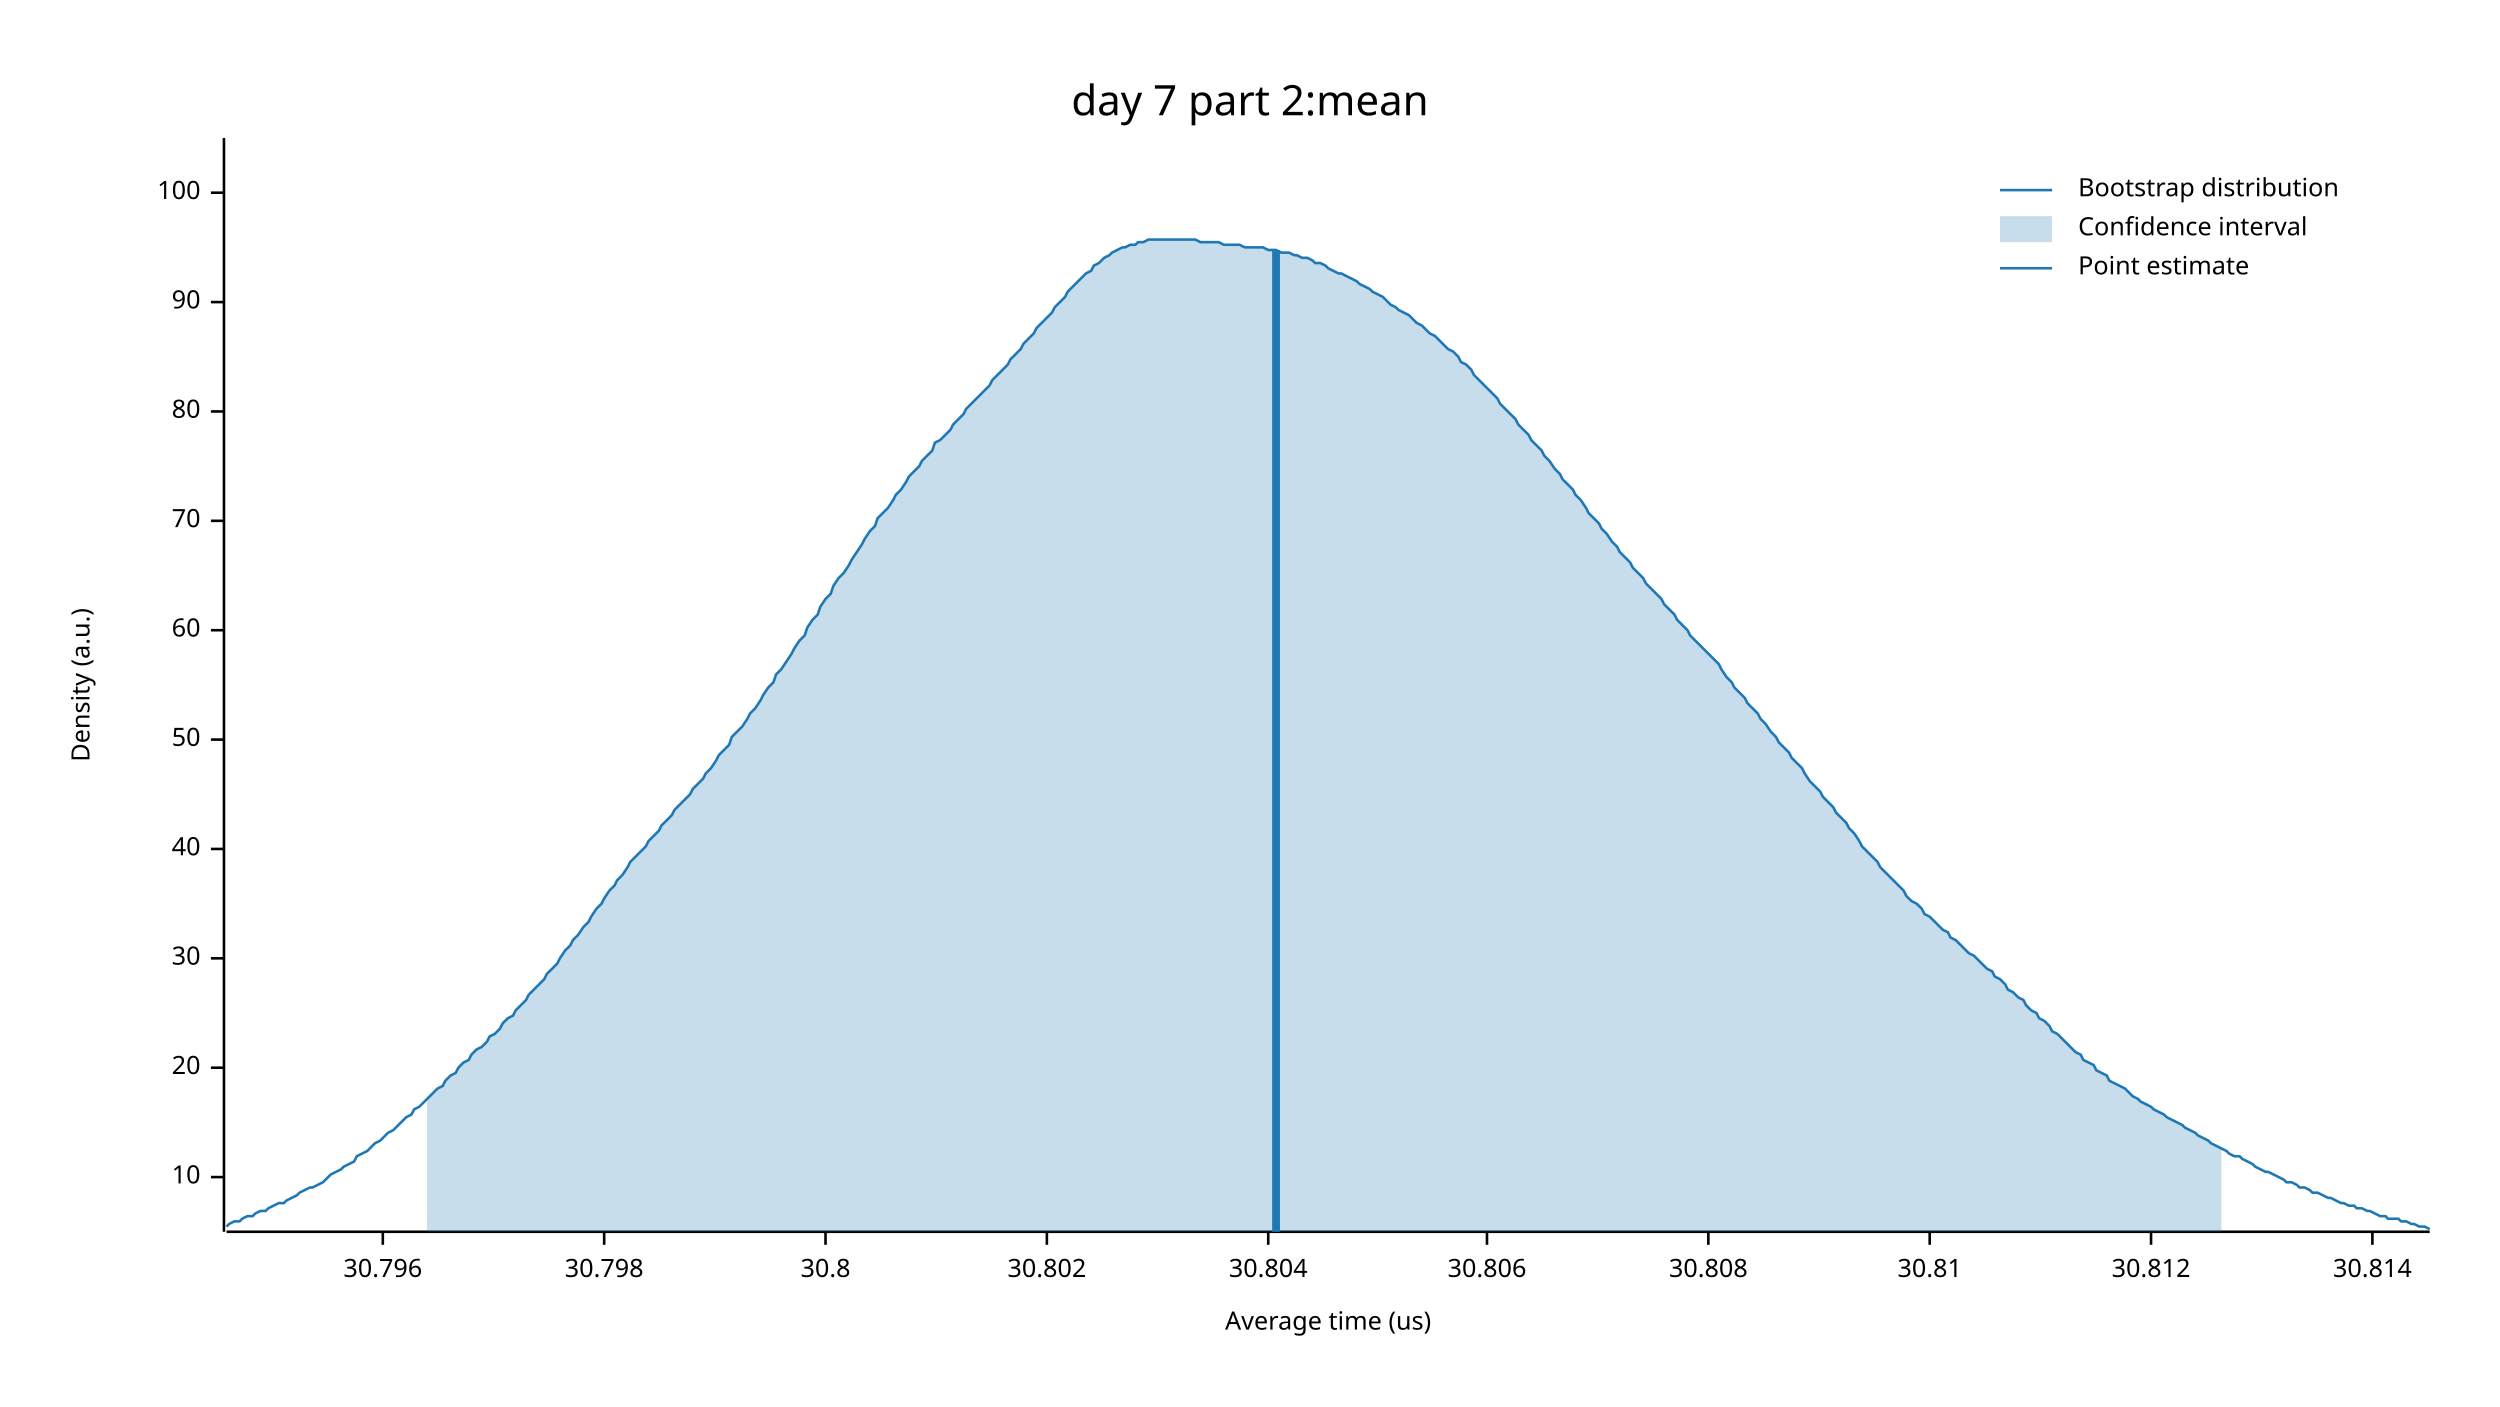
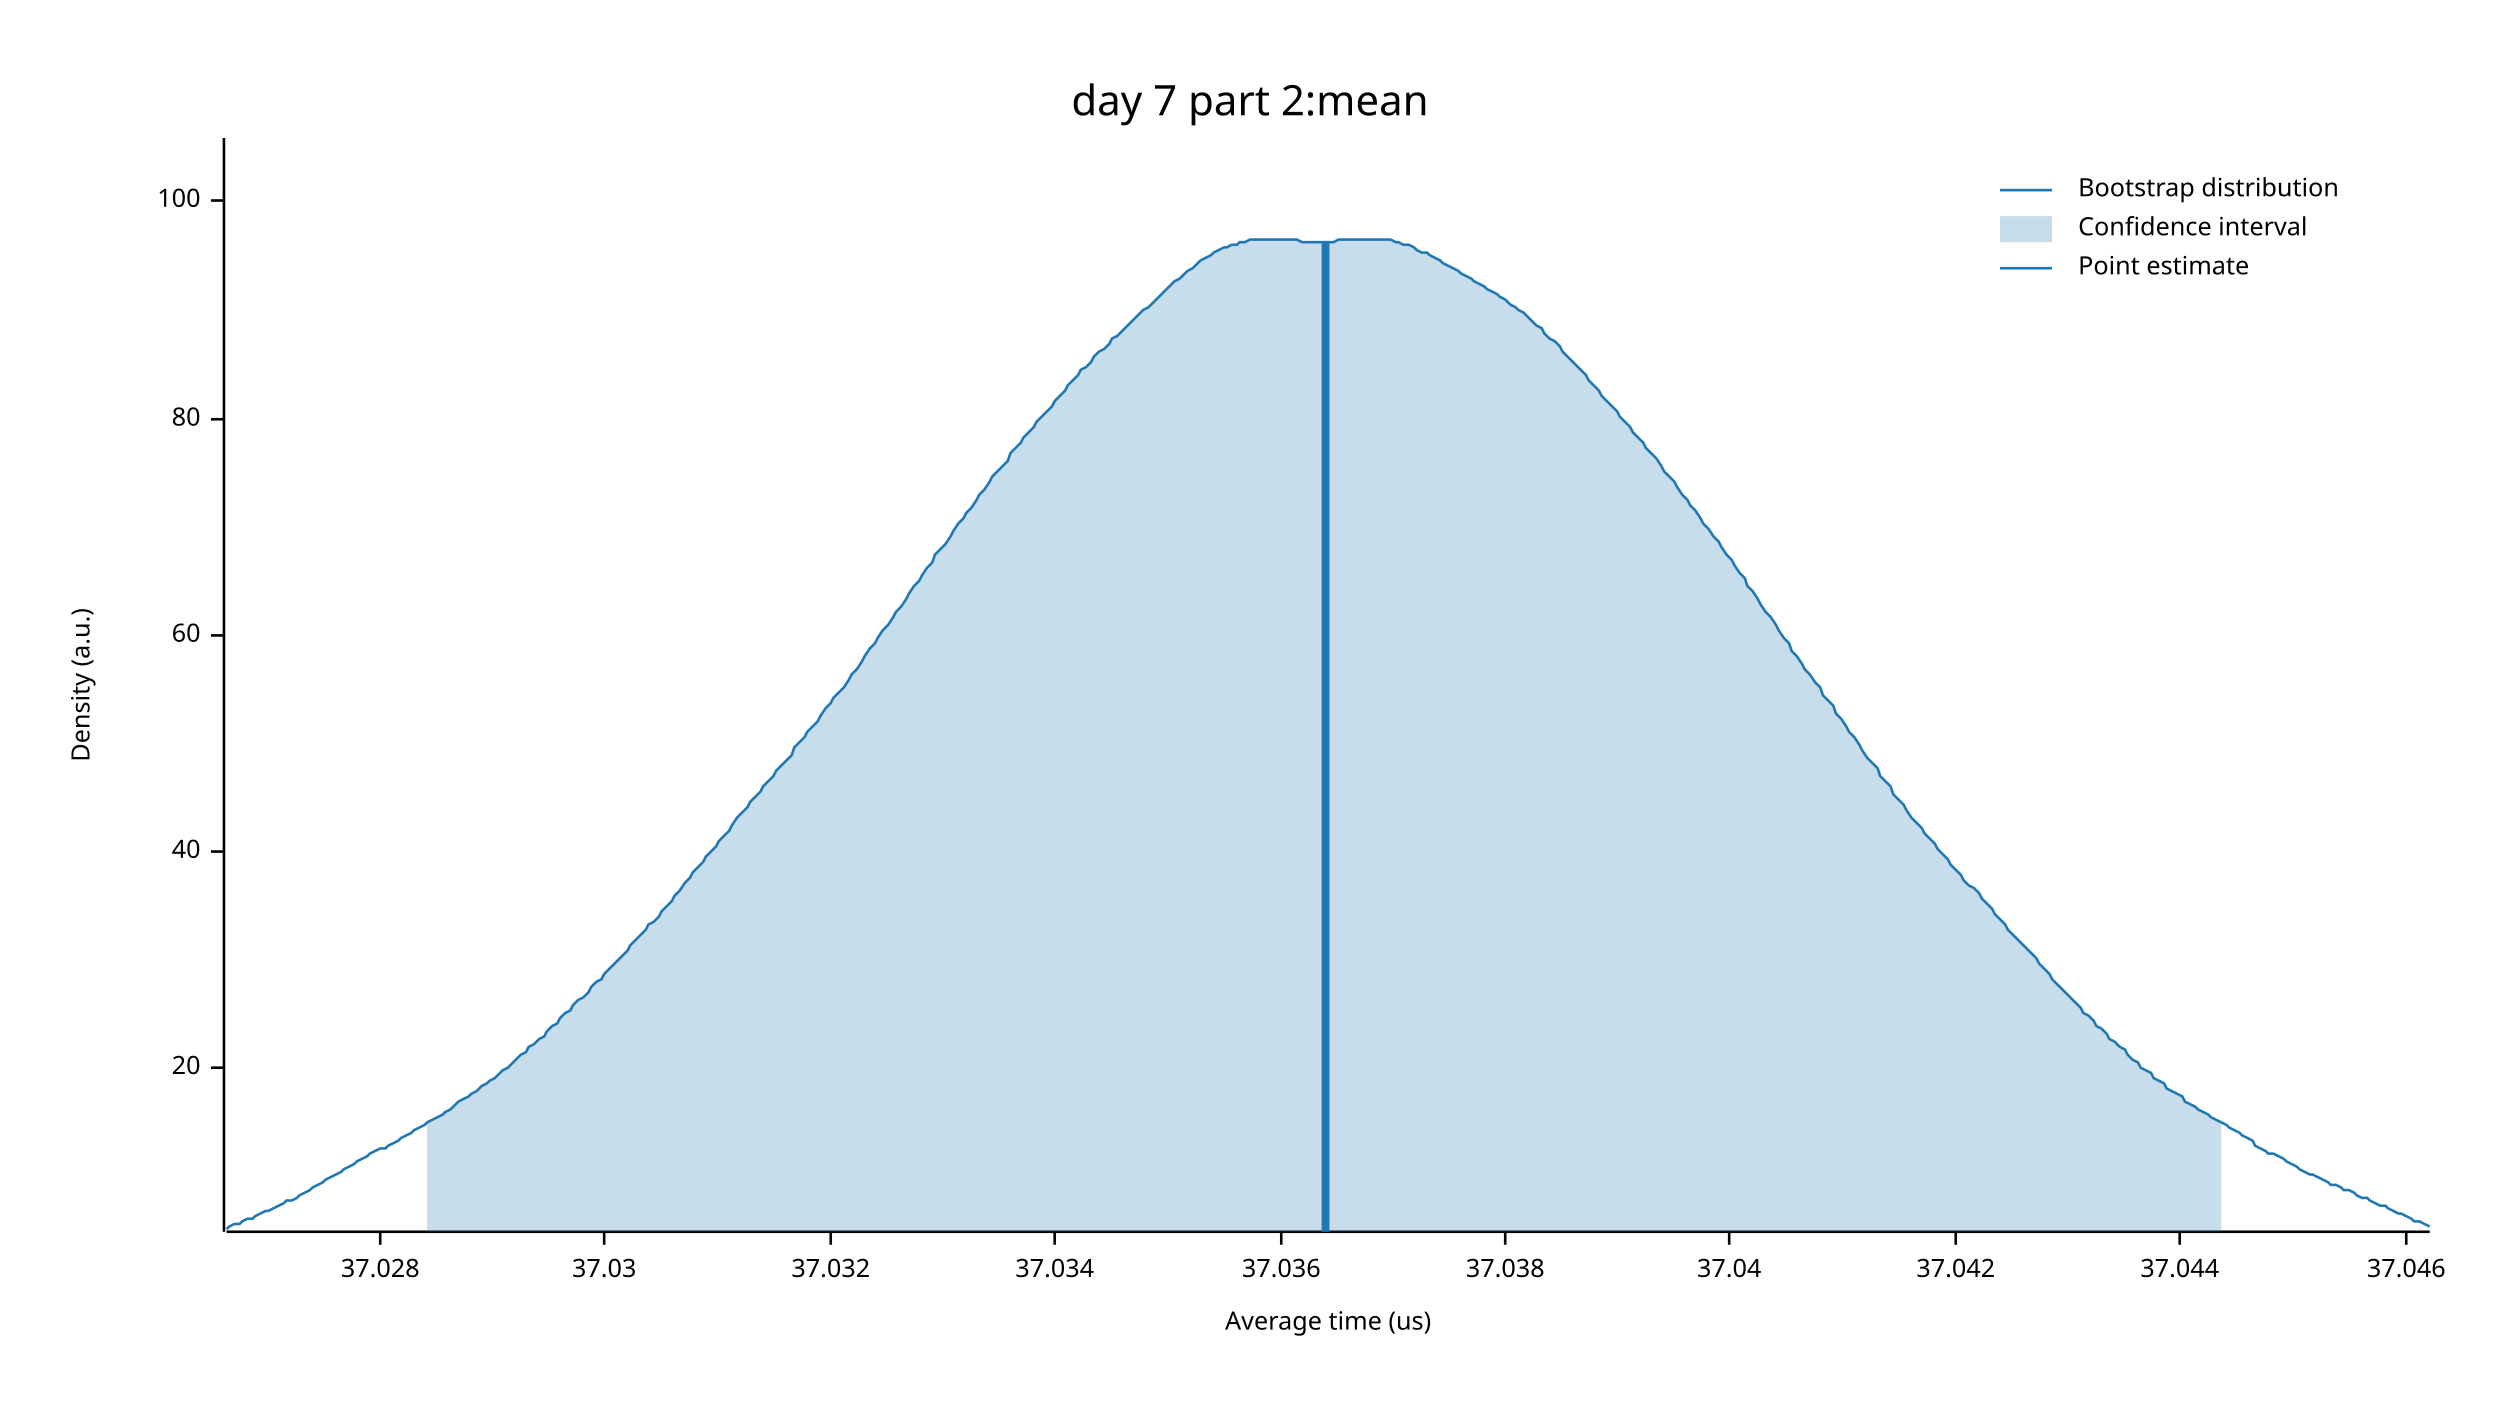
<svg xmlns="http://www.w3.org/2000/svg" width="960" height="540" viewBox="0 0 960 540">
  <text x="480" y="32" dy="0.76em" text-anchor="middle" font-family="sans-serif" font-size="16.129" opacity="1" fill="#000000">
day 7 part 2:mean
</text>
  <text x="27" y="263" dy="0.76em" text-anchor="middle" font-family="sans-serif" font-size="9.677" opacity="1" fill="#000000" transform="rotate(270, 27, 263)">
Density (a.u.)
</text>
  <text x="510" y="513" dy="-0.5ex" text-anchor="middle" font-family="sans-serif" font-size="9.677" opacity="1" fill="#000000">
Average time (us)
</text>
  <polyline fill="none" opacity="1" stroke="#000000" stroke-width="1" points="86,53 86,473 " />
-   <text x="77" y="452" dy="0.5ex" text-anchor="end" font-family="sans-serif" font-size="9.677" opacity="1" fill="#000000">
- 10
- </text>
-   <polyline fill="none" opacity="1" stroke="#000000" stroke-width="1" points="81,452 86,452 " />
  <text x="77" y="410" dy="0.5ex" text-anchor="end" font-family="sans-serif" font-size="9.677" opacity="1" fill="#000000">
20
</text>
  <polyline fill="none" opacity="1" stroke="#000000" stroke-width="1" points="81,410 86,410 " />
-   <text x="77" y="368" dy="0.5ex" text-anchor="end" font-family="sans-serif" font-size="9.677" opacity="1" fill="#000000">
- 30
- </text>
-   <polyline fill="none" opacity="1" stroke="#000000" stroke-width="1" points="81,368 86,368 " />
-   <text x="77" y="326" dy="0.5ex" text-anchor="end" font-family="sans-serif" font-size="9.677" opacity="1" fill="#000000">
+   <text x="77" y="327" dy="0.5ex" text-anchor="end" font-family="sans-serif" font-size="9.677" opacity="1" fill="#000000">
40
</text>
-   <polyline fill="none" opacity="1" stroke="#000000" stroke-width="1" points="81,326 86,326 " />
-   <text x="77" y="284" dy="0.5ex" text-anchor="end" font-family="sans-serif" font-size="9.677" opacity="1" fill="#000000">
- 50
- </text>
-   <polyline fill="none" opacity="1" stroke="#000000" stroke-width="1" points="81,284 86,284 " />
-   <text x="77" y="242" dy="0.5ex" text-anchor="end" font-family="sans-serif" font-size="9.677" opacity="1" fill="#000000">
+   <polyline fill="none" opacity="1" stroke="#000000" stroke-width="1" points="81,327 86,327 " />
+   <text x="77" y="244" dy="0.5ex" text-anchor="end" font-family="sans-serif" font-size="9.677" opacity="1" fill="#000000">
60
</text>
-   <polyline fill="none" opacity="1" stroke="#000000" stroke-width="1" points="81,242 86,242 " />
-   <text x="77" y="200" dy="0.5ex" text-anchor="end" font-family="sans-serif" font-size="9.677" opacity="1" fill="#000000">
- 70
- </text>
-   <polyline fill="none" opacity="1" stroke="#000000" stroke-width="1" points="81,200 86,200 " />
-   <text x="77" y="158" dy="0.5ex" text-anchor="end" font-family="sans-serif" font-size="9.677" opacity="1" fill="#000000">
+   <polyline fill="none" opacity="1" stroke="#000000" stroke-width="1" points="81,244 86,244 " />
+   <text x="77" y="161" dy="0.5ex" text-anchor="end" font-family="sans-serif" font-size="9.677" opacity="1" fill="#000000">
80
</text>
-   <polyline fill="none" opacity="1" stroke="#000000" stroke-width="1" points="81,158 86,158 " />
-   <text x="77" y="116" dy="0.5ex" text-anchor="end" font-family="sans-serif" font-size="9.677" opacity="1" fill="#000000">
- 90
- </text>
-   <polyline fill="none" opacity="1" stroke="#000000" stroke-width="1" points="81,116 86,116 " />
-   <text x="77" y="74" dy="0.5ex" text-anchor="end" font-family="sans-serif" font-size="9.677" opacity="1" fill="#000000">
+   <polyline fill="none" opacity="1" stroke="#000000" stroke-width="1" points="81,161 86,161 " />
+   <text x="77" y="77" dy="0.5ex" text-anchor="end" font-family="sans-serif" font-size="9.677" opacity="1" fill="#000000">
100
</text>
-   <polyline fill="none" opacity="1" stroke="#000000" stroke-width="1" points="81,74 86,74 " />
+   <polyline fill="none" opacity="1" stroke="#000000" stroke-width="1" points="81,77 86,77 " />
  <polyline fill="none" opacity="1" stroke="#000000" stroke-width="1" points="87,473 933,473 " />
-   <text x="147" y="483" dy="0.76em" text-anchor="middle" font-family="sans-serif" font-size="9.677" opacity="1" fill="#000000">
- 30.796
+   <text x="146" y="483" dy="0.76em" text-anchor="middle" font-family="sans-serif" font-size="9.677" opacity="1" fill="#000000">
+ 37.028
</text>
-   <polyline fill="none" opacity="1" stroke="#000000" stroke-width="1" points="147,473 147,478 " />
+   <polyline fill="none" opacity="1" stroke="#000000" stroke-width="1" points="146,473 146,478 " />
  <text x="232" y="483" dy="0.76em" text-anchor="middle" font-family="sans-serif" font-size="9.677" opacity="1" fill="#000000">
- 30.798
+ 37.03
</text>
  <polyline fill="none" opacity="1" stroke="#000000" stroke-width="1" points="232,473 232,478 " />
-   <text x="317" y="483" dy="0.76em" text-anchor="middle" font-family="sans-serif" font-size="9.677" opacity="1" fill="#000000">
- 30.8
+   <text x="319" y="483" dy="0.76em" text-anchor="middle" font-family="sans-serif" font-size="9.677" opacity="1" fill="#000000">
+ 37.032
</text>
-   <polyline fill="none" opacity="1" stroke="#000000" stroke-width="1" points="317,473 317,478 " />
-   <text x="402" y="483" dy="0.76em" text-anchor="middle" font-family="sans-serif" font-size="9.677" opacity="1" fill="#000000">
- 30.802
+   <polyline fill="none" opacity="1" stroke="#000000" stroke-width="1" points="319,473 319,478 " />
+   <text x="405" y="483" dy="0.76em" text-anchor="middle" font-family="sans-serif" font-size="9.677" opacity="1" fill="#000000">
+ 37.034
</text>
-   <polyline fill="none" opacity="1" stroke="#000000" stroke-width="1" points="402,473 402,478 " />
-   <text x="487" y="483" dy="0.76em" text-anchor="middle" font-family="sans-serif" font-size="9.677" opacity="1" fill="#000000">
- 30.804
+   <polyline fill="none" opacity="1" stroke="#000000" stroke-width="1" points="405,473 405,478 " />
+   <text x="492" y="483" dy="0.76em" text-anchor="middle" font-family="sans-serif" font-size="9.677" opacity="1" fill="#000000">
+ 37.036
</text>
-   <polyline fill="none" opacity="1" stroke="#000000" stroke-width="1" points="487,473 487,478 " />
-   <text x="571" y="483" dy="0.76em" text-anchor="middle" font-family="sans-serif" font-size="9.677" opacity="1" fill="#000000">
- 30.806
+   <polyline fill="none" opacity="1" stroke="#000000" stroke-width="1" points="492,473 492,478 " />
+   <text x="578" y="483" dy="0.76em" text-anchor="middle" font-family="sans-serif" font-size="9.677" opacity="1" fill="#000000">
+ 37.038
</text>
-   <polyline fill="none" opacity="1" stroke="#000000" stroke-width="1" points="571,473 571,478 " />
-   <text x="656" y="483" dy="0.76em" text-anchor="middle" font-family="sans-serif" font-size="9.677" opacity="1" fill="#000000">
- 30.808
+   <polyline fill="none" opacity="1" stroke="#000000" stroke-width="1" points="578,473 578,478 " />
+   <text x="664" y="483" dy="0.76em" text-anchor="middle" font-family="sans-serif" font-size="9.677" opacity="1" fill="#000000">
+ 37.04
</text>
-   <polyline fill="none" opacity="1" stroke="#000000" stroke-width="1" points="656,473 656,478 " />
-   <text x="741" y="483" dy="0.76em" text-anchor="middle" font-family="sans-serif" font-size="9.677" opacity="1" fill="#000000">
- 30.81
+   <polyline fill="none" opacity="1" stroke="#000000" stroke-width="1" points="664,473 664,478 " />
+   <text x="751" y="483" dy="0.76em" text-anchor="middle" font-family="sans-serif" font-size="9.677" opacity="1" fill="#000000">
+ 37.042
</text>
-   <polyline fill="none" opacity="1" stroke="#000000" stroke-width="1" points="741,473 741,478 " />
-   <text x="826" y="483" dy="0.76em" text-anchor="middle" font-family="sans-serif" font-size="9.677" opacity="1" fill="#000000">
- 30.812
+   <polyline fill="none" opacity="1" stroke="#000000" stroke-width="1" points="751,473 751,478 " />
+   <text x="837" y="483" dy="0.76em" text-anchor="middle" font-family="sans-serif" font-size="9.677" opacity="1" fill="#000000">
+ 37.044
</text>
-   <polyline fill="none" opacity="1" stroke="#000000" stroke-width="1" points="826,473 826,478 " />
-   <text x="911" y="483" dy="0.76em" text-anchor="middle" font-family="sans-serif" font-size="9.677" opacity="1" fill="#000000">
- 30.814
+   <polyline fill="none" opacity="1" stroke="#000000" stroke-width="1" points="837,473 837,478 " />
+   <text x="924" y="483" dy="0.76em" text-anchor="middle" font-family="sans-serif" font-size="9.677" opacity="1" fill="#000000">
+ 37.046
</text>
-   <polyline fill="none" opacity="1" stroke="#000000" stroke-width="1" points="911,473 911,478 " />
-   <polyline fill="none" opacity="1" stroke="#1F78B4" stroke-width="1" points="87,471 88,470 90,469 92,469 93,468 95,467 97,467 98,466 100,465 102,465 103,464 105,463 107,462 109,462 110,461 112,460 114,459 115,458 117,457 119,456 120,456 122,455 124,454 125,453 127,451 129,450 131,449 132,448 134,447 136,446 137,444 139,443 141,442 142,441 144,439 146,438 148,436 149,435 151,434 153,432 154,431 156,429 158,428 159,426 161,425 163,423 164,422 166,420 168,418 170,417 171,415 173,413 175,412 176,410 178,408 180,407 181,405 183,403 185,402 187,400 188,398 190,397 192,395 193,393 195,391 197,390 198,388 200,386 202,384 203,382 205,380 207,378 209,376 210,374 212,372 214,370 215,368 217,365 219,363 220,361 222,359 224,356 226,354 227,352 229,349 231,347 232,345 234,342 236,340 237,338 239,336 241,333 242,331 244,329 246,327 248,325 249,323 251,321 253,319 254,317 256,315 258,313 259,311 261,309 263,307 265,305 266,303 268,301 270,299 271,297 273,295 275,292 276,290 278,288 280,286 281,283 283,281 285,279 287,276 288,274 290,272 292,269 293,267 295,264 297,262 298,259 300,257 302,254 304,251 305,249 307,246 309,244 310,241 312,238 314,236 315,233 317,230 319,228 320,225 322,222 324,220 326,217 327,215 329,212 331,209 332,207 334,204 336,202 337,199 339,197 341,195 343,192 344,190 346,188 348,185 349,183 351,181 353,179 354,177 356,175 358,173 359,170 361,169 363,167 365,165 366,163 368,161 370,159 371,157 373,155 375,153 376,152 378,150 380,148 381,146 383,144 385,142 387,140 388,138 390,136 392,134 393,132 395,130 397,128 398,126 400,124 402,122 404,120 405,118 407,116 409,114 410,112 412,110 414,108 415,107 417,105 419,104 420,102 422,101 424,99 426,98 427,97 429,96 431,95 432,95 434,94 436,94 437,93 439,93 441,92 443,92 444,92 446,92 448,92 449,92 451,92 453,92 454,92 456,92 458,92 459,92 461,93 463,93 465,93 466,93 468,93 470,94 471,94 473,94 475,94 476,94 478,95 480,95 482,95 483,95 485,95 487,96 488,96 490,96 492,97 493,97 495,97 497,98 498,98 500,99 502,99 504,100 505,101 507,101 509,102 510,103 512,104 514,105 515,105 517,106 519,107 521,108 522,109 524,110 526,111 527,112 529,113 531,114 532,115 534,117 536,118 537,119 539,120 541,121 543,123 544,124 546,125 548,127 549,128 551,129 553,131 554,132 556,134 558,135 560,137 561,139 563,140 565,142 566,144 568,146 570,148 571,149 573,151 575,153 576,155 578,157 580,159 582,161 583,163 585,165 587,167 588,169 590,171 592,173 593,175 595,177 597,180 599,182 600,184 602,186 604,188 605,190 607,192 609,195 610,197 612,199 614,201 615,203 617,205 619,208 621,210 622,212 624,214 626,216 627,218 629,220 631,222 632,224 634,226 636,228 638,230 639,232 641,234 643,236 644,238 646,240 648,242 649,244 651,246 653,248 654,249 656,251 658,253 660,255 661,257 663,260 665,262 666,264 668,266 670,268 671,270 673,272 675,274 676,276 678,278 680,281 682,283 683,285 685,287 687,289 688,291 690,293 692,295 693,297 695,300 697,302 699,304 700,306 702,308 704,310 705,312 707,314 709,316 710,318 712,320 714,323 715,325 717,327 719,329 721,331 722,333 724,335 726,337 727,338 729,340 731,342 732,344 734,346 736,347 738,349 739,351 741,352 743,354 744,355 746,357 748,358 749,360 751,361 753,363 754,364 756,366 758,367 760,369 761,370 763,372 765,373 766,375 768,376 770,378 771,380 773,381 775,383 777,384 778,386 780,388 782,389 783,391 785,392 787,394 788,396 790,397 792,399 793,400 795,402 797,404 799,405 800,407 802,408 804,409 805,411 807,412 809,413 810,415 812,416 814,417 816,418 817,419 819,421 821,422 822,423 824,424 826,425 827,426 829,427 831,428 832,429 834,430 836,431 838,432 839,433 841,434 843,435 844,436 846,437 848,438 849,439 851,440 853,441 855,442 856,443 858,444 860,444 861,445 863,446 865,447 866,448 868,449 870,450 871,450 873,451 875,452 877,453 878,454 880,454 882,455 883,456 885,456 887,457 888,458 890,458 892,459 894,460 895,460 897,461 899,462 900,462 902,463 904,463 905,464 907,464 909,465 910,465 912,466 914,467 916,467 917,468 919,468 921,468 922,469 924,469 926,470 927,470 929,471 931,471 933,472 " />
-   <polygon opacity="0.25" fill="#1F78B4" points="164,422 166,420 168,418 170,417 171,415 173,413 175,412 176,410 178,408 180,407 181,405 183,403 185,402 187,400 188,398 190,397 192,395 193,393 195,391 197,390 198,388 200,386 202,384 203,382 205,380 207,378 209,376 210,374 212,372 214,370 215,368 217,365 219,363 220,361 222,359 224,356 226,354 227,352 229,349 231,347 232,345 234,342 236,340 237,338 239,336 241,333 242,331 244,329 246,327 248,325 249,323 251,321 253,319 254,317 256,315 258,313 259,311 261,309 263,307 265,305 266,303 268,301 270,299 271,297 273,295 275,292 276,290 278,288 280,286 281,283 283,281 285,279 287,276 288,274 290,272 292,269 293,267 295,264 297,262 298,259 300,257 302,254 304,251 305,249 307,246 309,244 310,241 312,238 314,236 315,233 317,230 319,228 320,225 322,222 324,220 326,217 327,215 329,212 331,209 332,207 334,204 336,202 337,199 339,197 341,195 343,192 344,190 346,188 348,185 349,183 351,181 353,179 354,177 356,175 358,173 359,170 361,169 363,167 365,165 366,163 368,161 370,159 371,157 373,155 375,153 376,152 378,150 380,148 381,146 383,144 385,142 387,140 388,138 390,136 392,134 393,132 395,130 397,128 398,126 400,124 402,122 404,120 405,118 407,116 409,114 410,112 412,110 414,108 415,107 417,105 419,104 420,102 422,101 424,99 426,98 427,97 429,96 431,95 432,95 434,94 436,94 437,93 439,93 441,92 443,92 444,92 446,92 448,92 449,92 451,92 453,92 454,92 456,92 458,92 459,92 461,93 463,93 465,93 466,93 468,93 470,94 471,94 473,94 475,94 476,94 478,95 480,95 482,95 483,95 485,95 487,96 488,96 490,96 492,97 493,97 495,97 497,98 498,98 500,99 502,99 504,100 505,101 507,101 509,102 510,103 512,104 514,105 515,105 517,106 519,107 521,108 522,109 524,110 526,111 527,112 529,113 531,114 532,115 534,117 536,118 537,119 539,120 541,121 543,123 544,124 546,125 548,127 549,128 551,129 553,131 554,132 556,134 558,135 560,137 561,139 563,140 565,142 566,144 568,146 570,148 571,149 573,151 575,153 576,155 578,157 580,159 582,161 583,163 585,165 587,167 588,169 590,171 592,173 593,175 595,177 597,180 599,182 600,184 602,186 604,188 605,190 607,192 609,195 610,197 612,199 614,201 615,203 617,205 619,208 621,210 622,212 624,214 626,216 627,218 629,220 631,222 632,224 634,226 636,228 638,230 639,232 641,234 643,236 644,238 646,240 648,242 649,244 651,246 653,248 654,249 656,251 658,253 660,255 661,257 663,260 665,262 666,264 668,266 670,268 671,270 673,272 675,274 676,276 678,278 680,281 682,283 683,285 685,287 687,289 688,291 690,293 692,295 693,297 695,300 697,302 699,304 700,306 702,308 704,310 705,312 707,314 709,316 710,318 712,320 714,323 715,325 717,327 719,329 721,331 722,333 724,335 726,337 727,338 729,340 731,342 732,344 734,346 736,347 738,349 739,351 741,352 743,354 744,355 746,357 748,358 749,360 751,361 753,363 754,364 756,366 758,367 760,369 761,370 763,372 765,373 766,375 768,376 770,378 771,380 773,381 775,383 777,384 778,386 780,388 782,389 783,391 785,392 787,394 788,396 790,397 792,399 793,400 795,402 797,404 799,405 800,407 802,408 804,409 805,411 807,412 809,413 810,415 812,416 814,417 816,418 817,419 819,421 821,422 822,423 824,424 826,425 827,426 829,427 831,428 832,429 834,430 836,431 838,432 839,433 841,434 843,435 844,436 846,437 848,438 849,439 851,440 853,441 853,473 164,473 " />
-   <polyline fill="none" opacity="1" stroke="#1F78B4" stroke-width="3" points="490,473 490,96 " />
+   <polyline fill="none" opacity="1" stroke="#000000" stroke-width="1" points="924,473 924,478 " />
+   <polyline fill="none" opacity="1" stroke="#1F78B4" stroke-width="1" points="87,472 88,471 90,470 92,470 93,469 95,468 97,468 98,467 100,466 102,465 103,465 105,464 107,463 109,462 110,461 112,461 114,460 115,459 117,458 119,457 120,456 122,455 124,454 125,453 127,452 129,451 131,450 132,449 134,448 136,447 137,446 139,445 141,444 142,443 144,442 146,441 148,441 149,440 151,439 153,438 154,437 156,436 158,435 159,434 161,433 163,432 164,431 166,430 168,429 170,428 171,427 173,426 175,424 176,423 178,422 180,421 181,420 183,419 185,417 187,416 188,415 190,414 192,412 193,411 195,410 197,408 198,407 200,405 202,404 203,402 205,401 207,399 209,398 210,396 212,394 214,393 215,391 217,389 219,388 220,386 222,384 224,383 226,381 227,379 229,377 231,376 232,374 234,372 236,370 237,369 239,367 241,365 242,363 244,361 246,359 248,357 249,355 251,354 253,352 254,350 256,348 258,346 259,344 261,342 263,339 265,337 266,335 268,333 270,331 271,329 273,327 275,325 276,323 278,321 280,319 281,317 283,314 285,312 287,310 288,308 290,306 292,304 293,302 295,300 297,298 298,296 300,294 302,292 304,290 305,287 307,285 309,283 310,281 312,279 314,277 315,275 317,272 319,270 320,268 322,266 324,264 326,261 327,259 329,257 331,254 332,252 334,249 336,247 337,245 339,242 341,240 343,237 344,235 346,233 348,230 349,228 351,225 353,223 354,221 356,218 358,216 359,213 361,211 363,209 365,206 366,204 368,201 370,199 371,197 373,195 375,192 376,190 378,188 380,185 381,183 383,181 385,179 387,177 388,174 390,172 392,170 393,168 395,166 397,164 398,162 400,160 402,158 404,156 405,154 407,152 409,150 410,148 412,146 414,144 415,142 417,141 419,139 420,137 422,135 424,134 426,132 427,130 429,129 431,127 432,126 434,124 436,122 437,121 439,119 441,118 443,116 444,115 446,113 448,111 449,110 451,108 453,107 454,106 456,104 458,103 459,102 461,100 463,99 465,98 466,97 468,96 470,95 471,95 473,94 475,94 476,93 478,93 480,92 482,92 483,92 485,92 487,92 488,92 490,92 492,92 493,92 495,92 497,92 498,92 500,93 502,93 504,93 505,93 507,93 509,93 510,93 512,93 514,92 515,92 517,92 519,92 521,92 522,92 524,92 526,92 527,92 529,92 531,92 532,92 534,92 536,93 537,93 539,94 541,94 543,95 544,96 546,97 548,97 549,98 551,99 553,100 554,101 556,102 558,103 560,104 561,105 563,106 565,107 566,108 568,109 570,110 571,111 573,112 575,113 576,114 578,115 580,117 582,118 583,119 585,120 587,122 588,123 590,125 592,126 593,128 595,130 597,131 599,133 600,135 602,137 604,139 605,140 607,142 609,144 610,146 612,148 614,150 615,152 617,154 619,156 621,158 622,160 624,162 626,164 627,166 629,168 631,170 632,172 634,174 636,176 638,179 639,181 641,183 643,185 644,187 646,190 648,192 649,194 651,196 653,199 654,201 656,203 658,206 660,208 661,210 663,213 665,215 666,217 668,220 670,222 671,225 673,227 675,230 676,232 678,235 680,237 682,240 683,242 685,245 687,247 688,250 690,252 692,255 693,257 695,259 697,262 699,264 700,267 702,269 704,271 705,274 707,276 709,279 710,281 712,283 714,286 715,288 717,291 719,293 721,295 722,298 724,300 726,302 727,305 729,307 731,309 732,311 734,314 736,316 738,318 739,320 741,322 743,324 744,326 746,328 748,330 749,332 751,334 753,336 754,338 756,340 758,341 760,343 761,345 763,347 765,349 766,351 768,353 770,355 771,357 773,359 775,361 777,363 778,364 780,366 782,368 783,370 785,372 787,374 788,376 790,378 792,380 793,381 795,383 797,385 799,387 800,389 802,390 804,392 805,394 807,395 809,397 810,399 812,400 814,402 816,403 817,405 819,407 821,408 822,410 824,411 826,412 827,414 829,415 831,416 832,418 834,419 836,420 838,421 839,423 841,424 843,425 844,426 846,427 848,428 849,429 851,430 853,431 855,432 856,433 858,434 860,435 861,436 863,437 865,438 866,440 868,441 870,442 871,443 873,443 875,444 877,445 878,446 880,447 882,448 883,449 885,450 887,451 888,451 890,452 892,453 894,454 895,455 897,455 899,456 900,457 902,457 904,458 905,459 907,460 909,460 910,461 912,462 914,463 916,463 917,464 919,465 921,466 922,466 924,467 926,468 927,469 929,469 931,470 933,471 " />
+   <polygon opacity="0.25" fill="#1F78B4" points="164,431 166,430 168,429 170,428 171,427 173,426 175,424 176,423 178,422 180,421 181,420 183,419 185,417 187,416 188,415 190,414 192,412 193,411 195,410 197,408 198,407 200,405 202,404 203,402 205,401 207,399 209,398 210,396 212,394 214,393 215,391 217,389 219,388 220,386 222,384 224,383 226,381 227,379 229,377 231,376 232,374 234,372 236,370 237,369 239,367 241,365 242,363 244,361 246,359 248,357 249,355 251,354 253,352 254,350 256,348 258,346 259,344 261,342 263,339 265,337 266,335 268,333 270,331 271,329 273,327 275,325 276,323 278,321 280,319 281,317 283,314 285,312 287,310 288,308 290,306 292,304 293,302 295,300 297,298 298,296 300,294 302,292 304,290 305,287 307,285 309,283 310,281 312,279 314,277 315,275 317,272 319,270 320,268 322,266 324,264 326,261 327,259 329,257 331,254 332,252 334,249 336,247 337,245 339,242 341,240 343,237 344,235 346,233 348,230 349,228 351,225 353,223 354,221 356,218 358,216 359,213 361,211 363,209 365,206 366,204 368,201 370,199 371,197 373,195 375,192 376,190 378,188 380,185 381,183 383,181 385,179 387,177 388,174 390,172 392,170 393,168 395,166 397,164 398,162 400,160 402,158 404,156 405,154 407,152 409,150 410,148 412,146 414,144 415,142 417,141 419,139 420,137 422,135 424,134 426,132 427,130 429,129 431,127 432,126 434,124 436,122 437,121 439,119 441,118 443,116 444,115 446,113 448,111 449,110 451,108 453,107 454,106 456,104 458,103 459,102 461,100 463,99 465,98 466,97 468,96 470,95 471,95 473,94 475,94 476,93 478,93 480,92 482,92 483,92 485,92 487,92 488,92 490,92 492,92 493,92 495,92 497,92 498,92 500,93 502,93 504,93 505,93 507,93 509,93 510,93 512,93 514,92 515,92 517,92 519,92 521,92 522,92 524,92 526,92 527,92 529,92 531,92 532,92 534,92 536,93 537,93 539,94 541,94 543,95 544,96 546,97 548,97 549,98 551,99 553,100 554,101 556,102 558,103 560,104 561,105 563,106 565,107 566,108 568,109 570,110 571,111 573,112 575,113 576,114 578,115 580,117 582,118 583,119 585,120 587,122 588,123 590,125 592,126 593,128 595,130 597,131 599,133 600,135 602,137 604,139 605,140 607,142 609,144 610,146 612,148 614,150 615,152 617,154 619,156 621,158 622,160 624,162 626,164 627,166 629,168 631,170 632,172 634,174 636,176 638,179 639,181 641,183 643,185 644,187 646,190 648,192 649,194 651,196 653,199 654,201 656,203 658,206 660,208 661,210 663,213 665,215 666,217 668,220 670,222 671,225 673,227 675,230 676,232 678,235 680,237 682,240 683,242 685,245 687,247 688,250 690,252 692,255 693,257 695,259 697,262 699,264 700,267 702,269 704,271 705,274 707,276 709,279 710,281 712,283 714,286 715,288 717,291 719,293 721,295 722,298 724,300 726,302 727,305 729,307 731,309 732,311 734,314 736,316 738,318 739,320 741,322 743,324 744,326 746,328 748,330 749,332 751,334 753,336 754,338 756,340 758,341 760,343 761,345 763,347 765,349 766,351 768,353 770,355 771,357 773,359 775,361 777,363 778,364 780,366 782,368 783,370 785,372 787,374 788,376 790,378 792,380 793,381 795,383 797,385 799,387 800,389 802,390 804,392 805,394 807,395 809,397 810,399 812,400 814,402 816,403 817,405 819,407 821,408 822,410 824,411 826,412 827,414 829,415 831,416 832,418 834,419 836,420 838,421 839,423 841,424 843,425 844,426 846,427 848,428 849,429 851,430 853,431 853,473 164,473 " />
+   <polyline fill="none" opacity="1" stroke="#1F78B4" stroke-width="3" points="509,473 509,93 " />
  <text x="798" y="68" dy="0.76em" text-anchor="start" font-family="sans-serif" font-size="9.677" opacity="1" fill="#000000">
Bootstrap distribution
</text>
  <text x="798" y="83" dy="0.76em" text-anchor="start" font-family="sans-serif" font-size="9.677" opacity="1" fill="#000000">
Confidence interval
</text>
  <text x="798" y="98" dy="0.76em" text-anchor="start" font-family="sans-serif" font-size="9.677" opacity="1" fill="#000000">
Point estimate
</text>
  <polyline fill="none" opacity="1" stroke="#1F78B4" stroke-width="1" points="768,73 788,73 " />
  <rect x="768" y="83" width="20" height="10" opacity="0.25" fill="#1F78B4" stroke="none" />
  <polyline fill="none" opacity="1" stroke="#1F78B4" stroke-width="1" points="768,103 788,103 " />
</svg>
